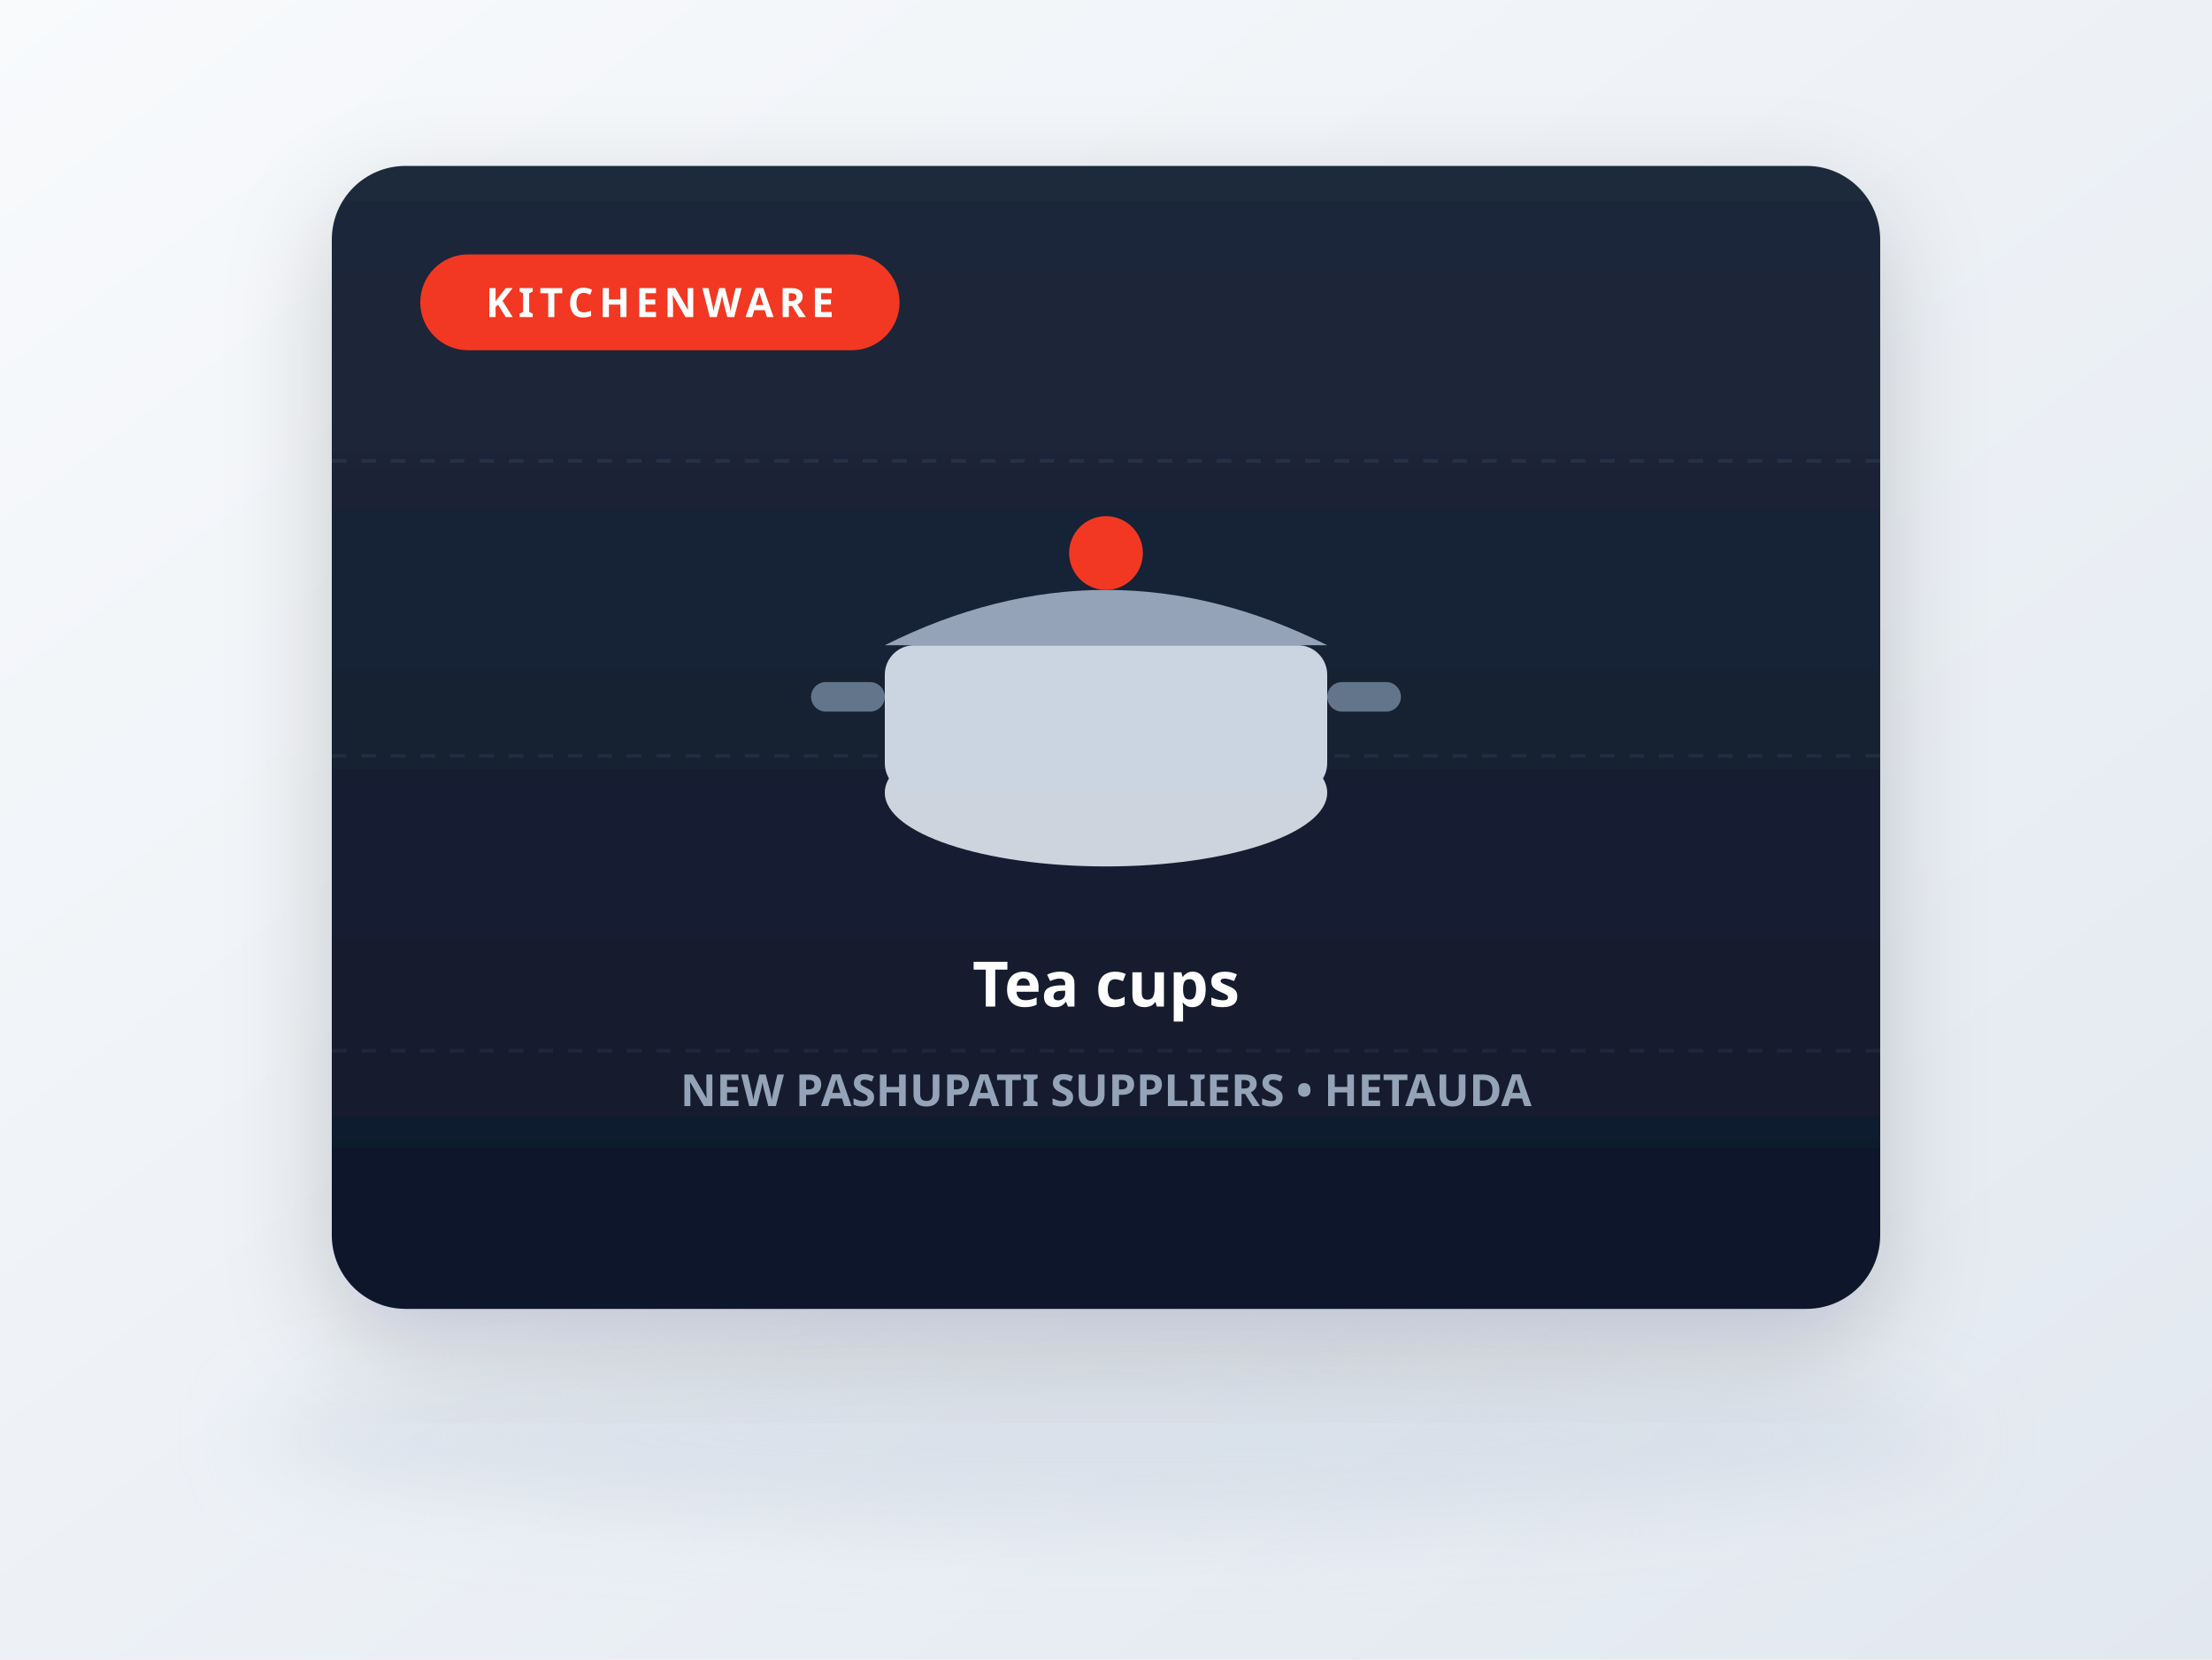
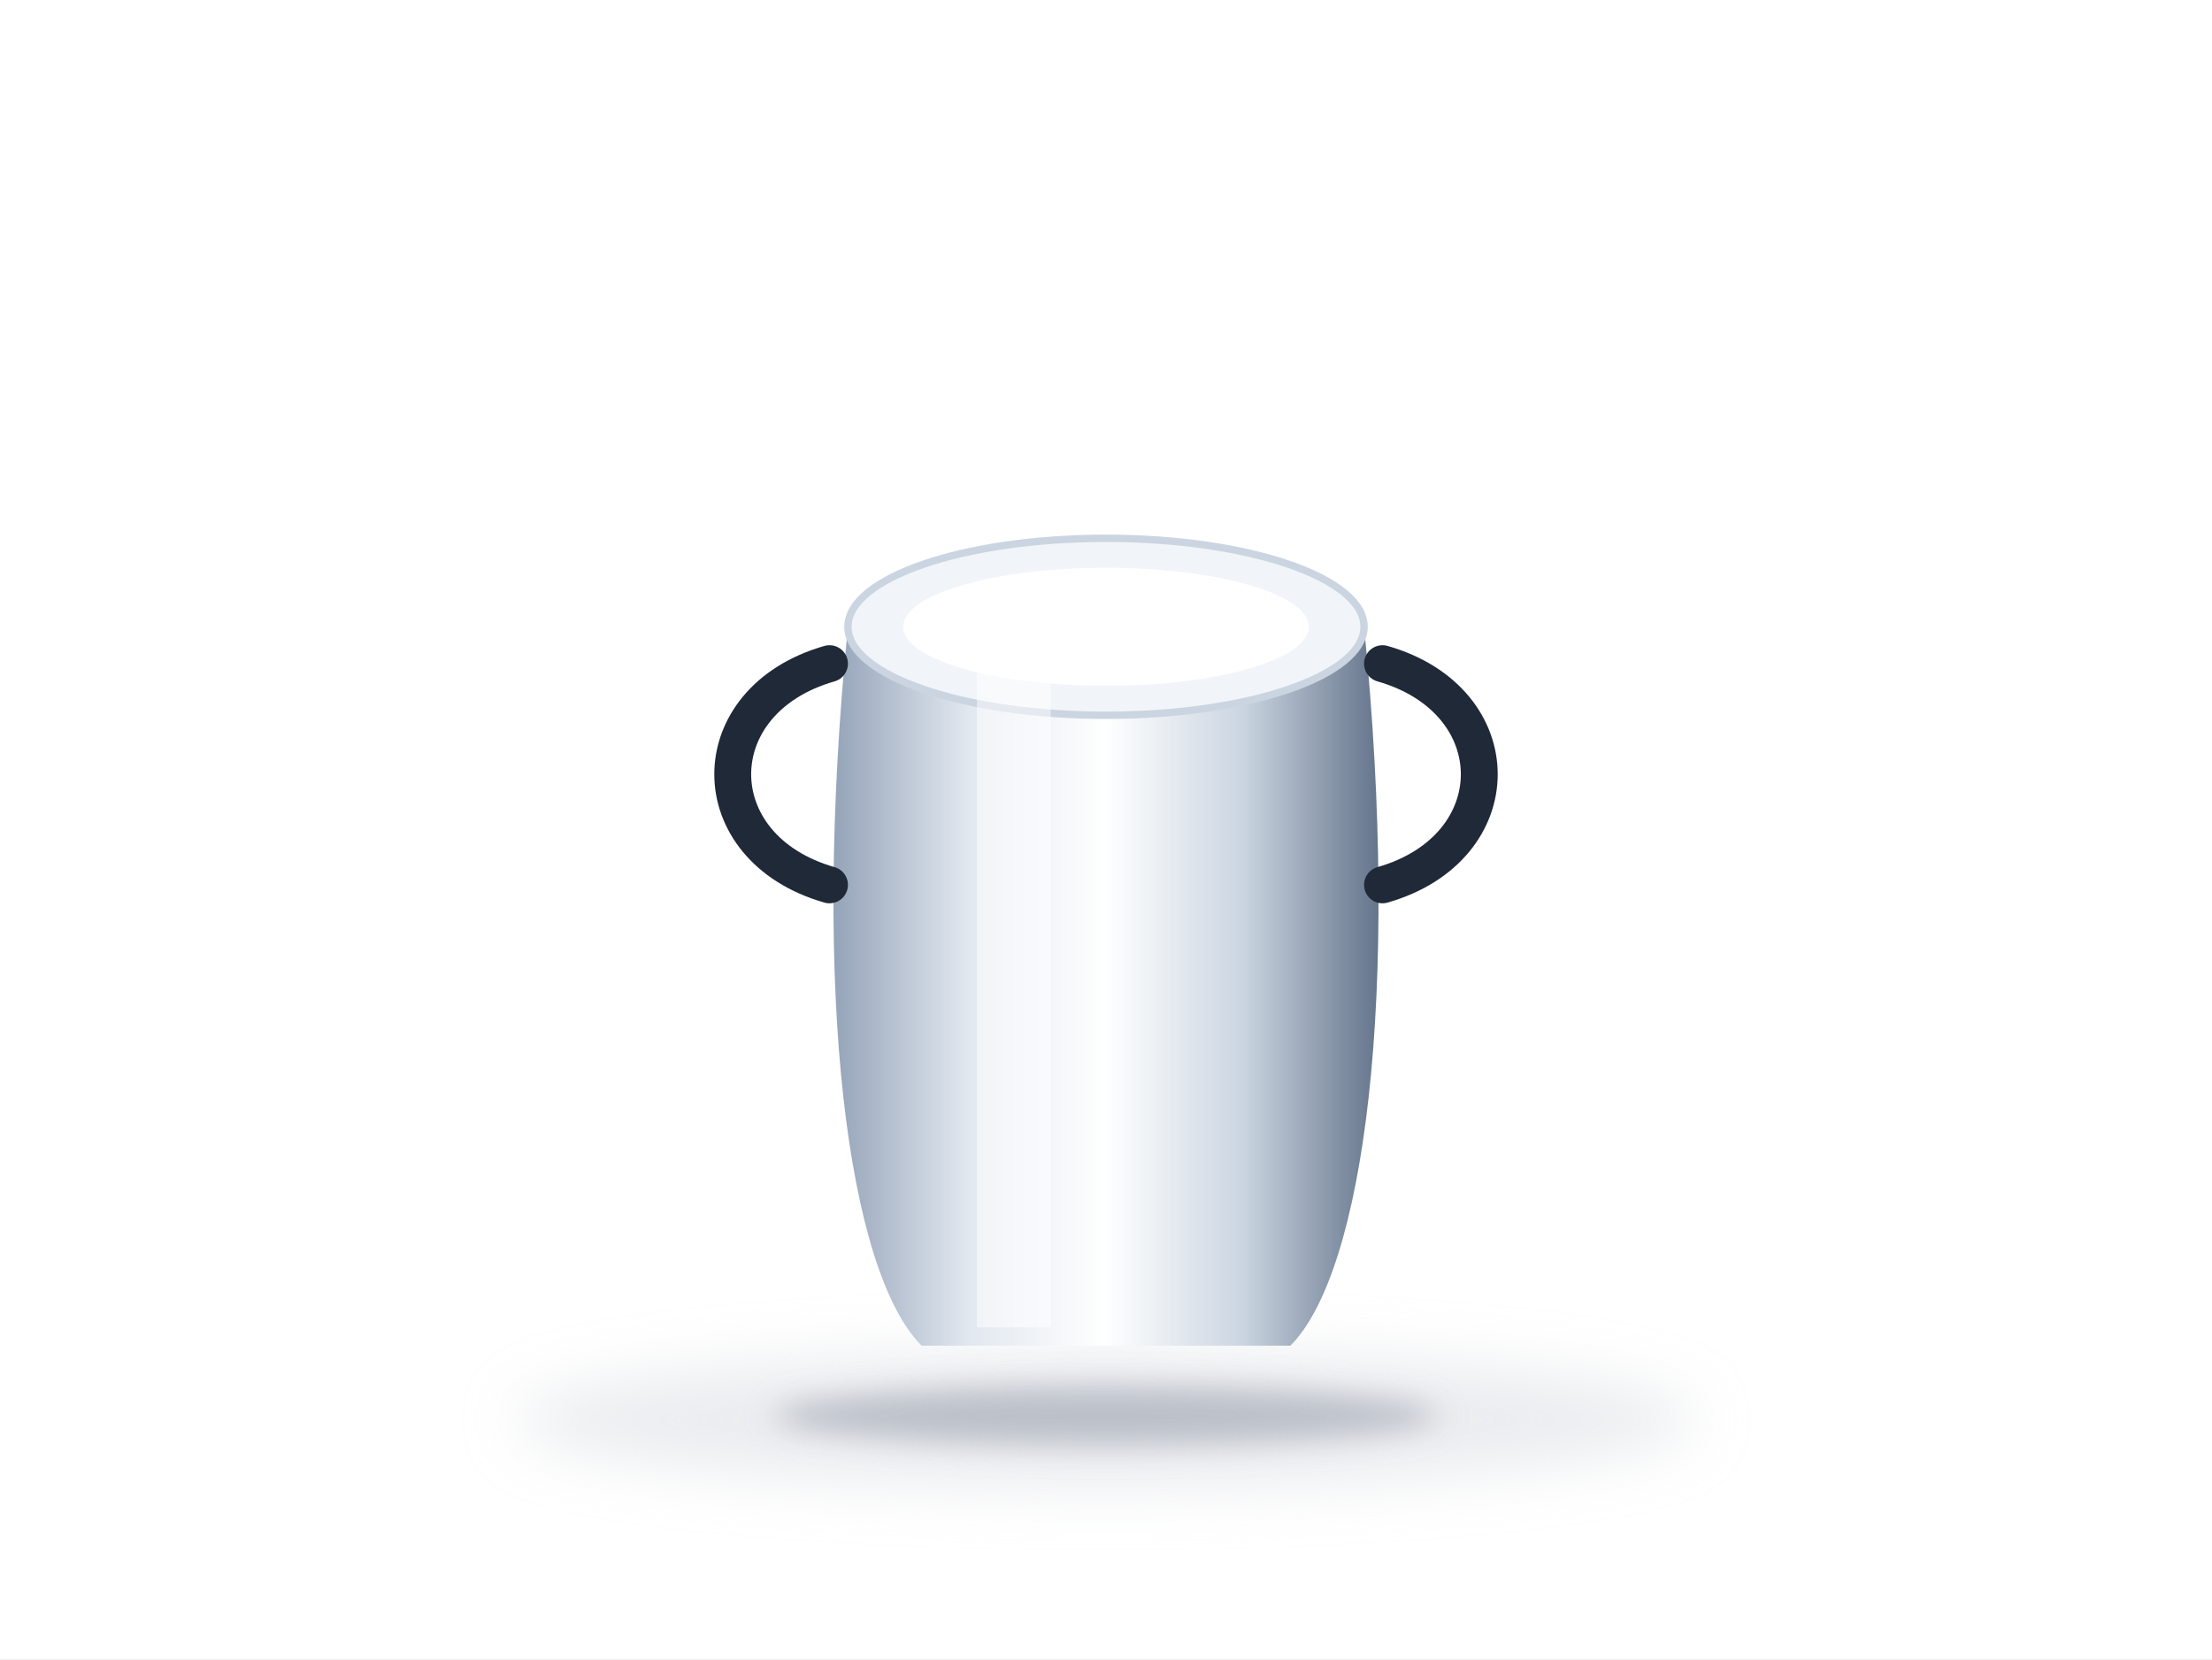
<svg xmlns="http://www.w3.org/2000/svg" viewBox="0 0 600 450" width="600" height="450">
  <defs>
-     <linearGradient id="bgGrad" x1="0%" y1="0%" x2="100%" y2="100%">
-       <stop offset="0%" stop-color="#F8FAFC" />
+     <linearGradient id="metalGrad" x1="0%" y1="0%" x2="100%" y2="0%">
+       <stop offset="0%" stop-color="#94A3B8" />
+       <stop offset="25%" stop-color="#E2E8F0" />
+       <stop offset="50%" stop-color="#FFFFFF" />
+       <stop offset="75%" stop-color="#CBD5E1" />
+       <stop offset="100%" stop-color="#64748B" />
+     </linearGradient>
+     <linearGradient id="chromeGrad" x1="0%" y1="0%" x2="0%" y2="100%">
+       <stop offset="0%" stop-color="#FFFFFF" />
+       <stop offset="35%" stop-color="#CBD5E1" />
+       <stop offset="70%" stop-color="#94A3B8" />
      <stop offset="100%" stop-color="#E2E8F0" />
    </linearGradient>
-     <linearGradient id="cardGrad" x1="0%" y1="0%" x2="0%" y2="100%">
-       <stop offset="0%" stop-color="#1E293B" />
-       <stop offset="100%" stop-color="#0F172A" />
+     <linearGradient id="brassGrad" x1="0%" y1="0%" x2="100%" y2="100%">
+       <stop offset="0%" stop-color="#FDE68A" />
+       <stop offset="30%" stop-color="#F59E0B" />
+       <stop offset="70%" stop-color="#D97706" />
+       <stop offset="100%" stop-color="#B45309" />
    </linearGradient>
-     <filter id="shadow" x="-10%" y="-10%" width="120%" height="120%">
-       <feDropShadow dx="0" dy="10" stdDeviation="14" flood-color="#0F172A" flood-opacity="0.18" />
-     </filter>
+     <linearGradient id="nonstickGrad" x1="0%" y1="0%" x2="100%" y2="100%">
+       <stop offset="0%" stop-color="#262626" />
+       <stop offset="50%" stop-color="#171717" />
+       <stop offset="100%" stop-color="#0A0A0A" />
+     </linearGradient>
+     <linearGradient id="strawGrad" x1="0%" y1="0%" x2="100%" y2="0%">
+       <stop offset="0%" stop-color="#D97706" />
+       <stop offset="50%" stop-color="#FDE68A" />
+       <stop offset="100%" stop-color="#B45309" />
+     </linearGradient>
  </defs>
-   <rect width="600" height="450" fill="url(#bgGrad)" />
-   <ellipse cx="300" cy="390" rx="230" ry="24" fill="#CBD5E1" opacity="0.5" filter="blur(10px)" />
-   <g transform="translate(90, 45)" filter="url(#shadow)">
-     <rect width="420" height="310" rx="20" fill="url(#cardGrad)" />
-     <line x1="0" y1="80" x2="420" y2="80" stroke="#FFFFFF" stroke-opacity="0.06" stroke-dasharray="4,4" />
-     <line x1="0" y1="160" x2="420" y2="160" stroke="#FFFFFF" stroke-opacity="0.06" stroke-dasharray="4,4" />
-     <line x1="0" y1="240" x2="420" y2="240" stroke="#FFFFFF" stroke-opacity="0.06" stroke-dasharray="4,4" />
-     <rect x="24" y="24" width="130" height="26" rx="13" fill="#F23822" />
-     <text x="89" y="41" font-family="system-ui, sans-serif" font-size="11" font-weight="800" fill="#FFFFFF" text-anchor="middle" letter-spacing="1.5">KITCHENWARE</text>
-     <g transform="translate(10, 10)">
-       <ellipse cx="200" cy="160" rx="60" ry="20" fill="#E2E8F0" opacity="0.9" />
-       <rect x="140" y="120" width="120" height="40" rx="8" fill="#CBD5E1" />
-       <path d="M 140 120 Q 200 90 260 120 Z" fill="#94A3B8" />
-       <circle cx="200" cy="95" r="10" fill="#F23822" />
-       <rect x="120" y="130" width="20" height="8" rx="4" fill="#64748B" />
-       <rect x="260" y="130" width="20" height="8" rx="4" fill="#64748B" />
-     </g>
-     <text x="210" y="228" font-family="system-ui, sans-serif" font-size="17" font-weight="800" fill="#FFFFFF" text-anchor="middle">Tea cups</text>
-     <text x="210" y="255" font-family="system-ui, sans-serif" font-size="12" font-weight="600" fill="#94A3B8" text-anchor="middle">NEW PASHUPATI SUPPLIERS • HETAUDA</text>
+   <rect width="600" height="450" fill="#FFFFFF" />
+   <ellipse cx="300" cy="385" rx="160" ry="18" fill="#D1D5DB" opacity="0.45" filter="blur(8px)" />
+   <ellipse cx="300" cy="384" rx="90" ry="8" fill="#9CA3AF" opacity="0.6" filter="blur(4px)" />
+   <g id="product-artwork">
+     <path d="M 230 170 C 220 270 230 345 250 365 L 350 365 C 370 345 380 270 370 170 Z" fill="url(#metalGrad)" />
+     <ellipse cx="300" cy="170" rx="70" ry="24" fill="#F1F5F9" stroke="#CBD5E1" stroke-width="2" />
+     <ellipse cx="300" cy="170" rx="55" ry="16" fill="#FFFFFF" />
+     <rect x="265" y="180" width="20" height="180" fill="#FFFFFF" opacity="0.5" />
+     <path d="M 225 180 C 190 190 190 230 225 240" fill="none" stroke="#1F2937" stroke-width="10" stroke-linecap="round" />
+     <path d="M 375 180 C 410 190 410 230 375 240" fill="none" stroke="#1F2937" stroke-width="10" stroke-linecap="round" />
  </g>
</svg>
